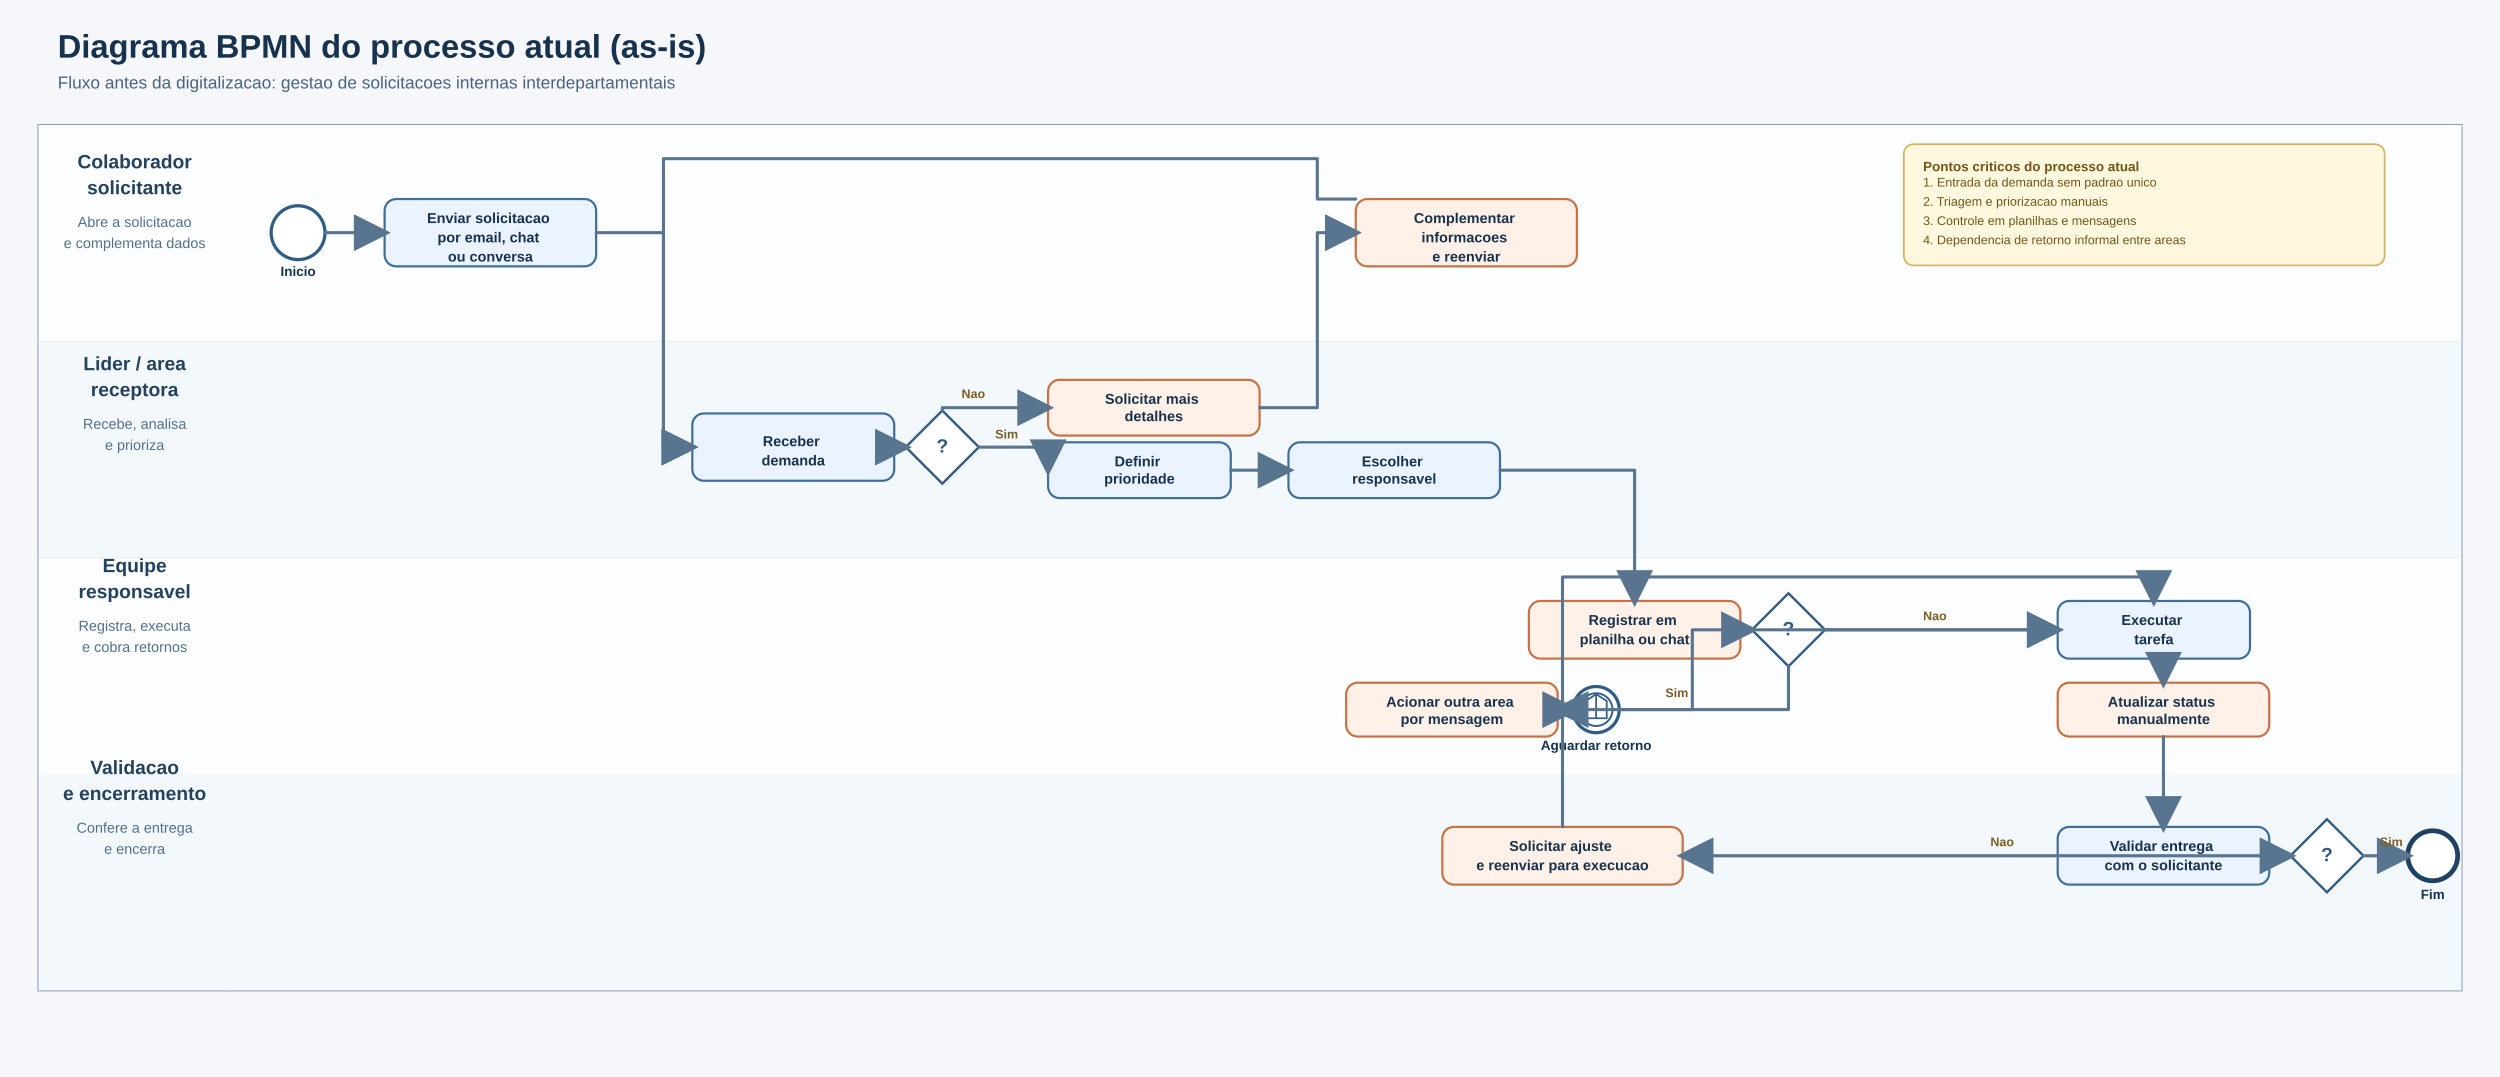
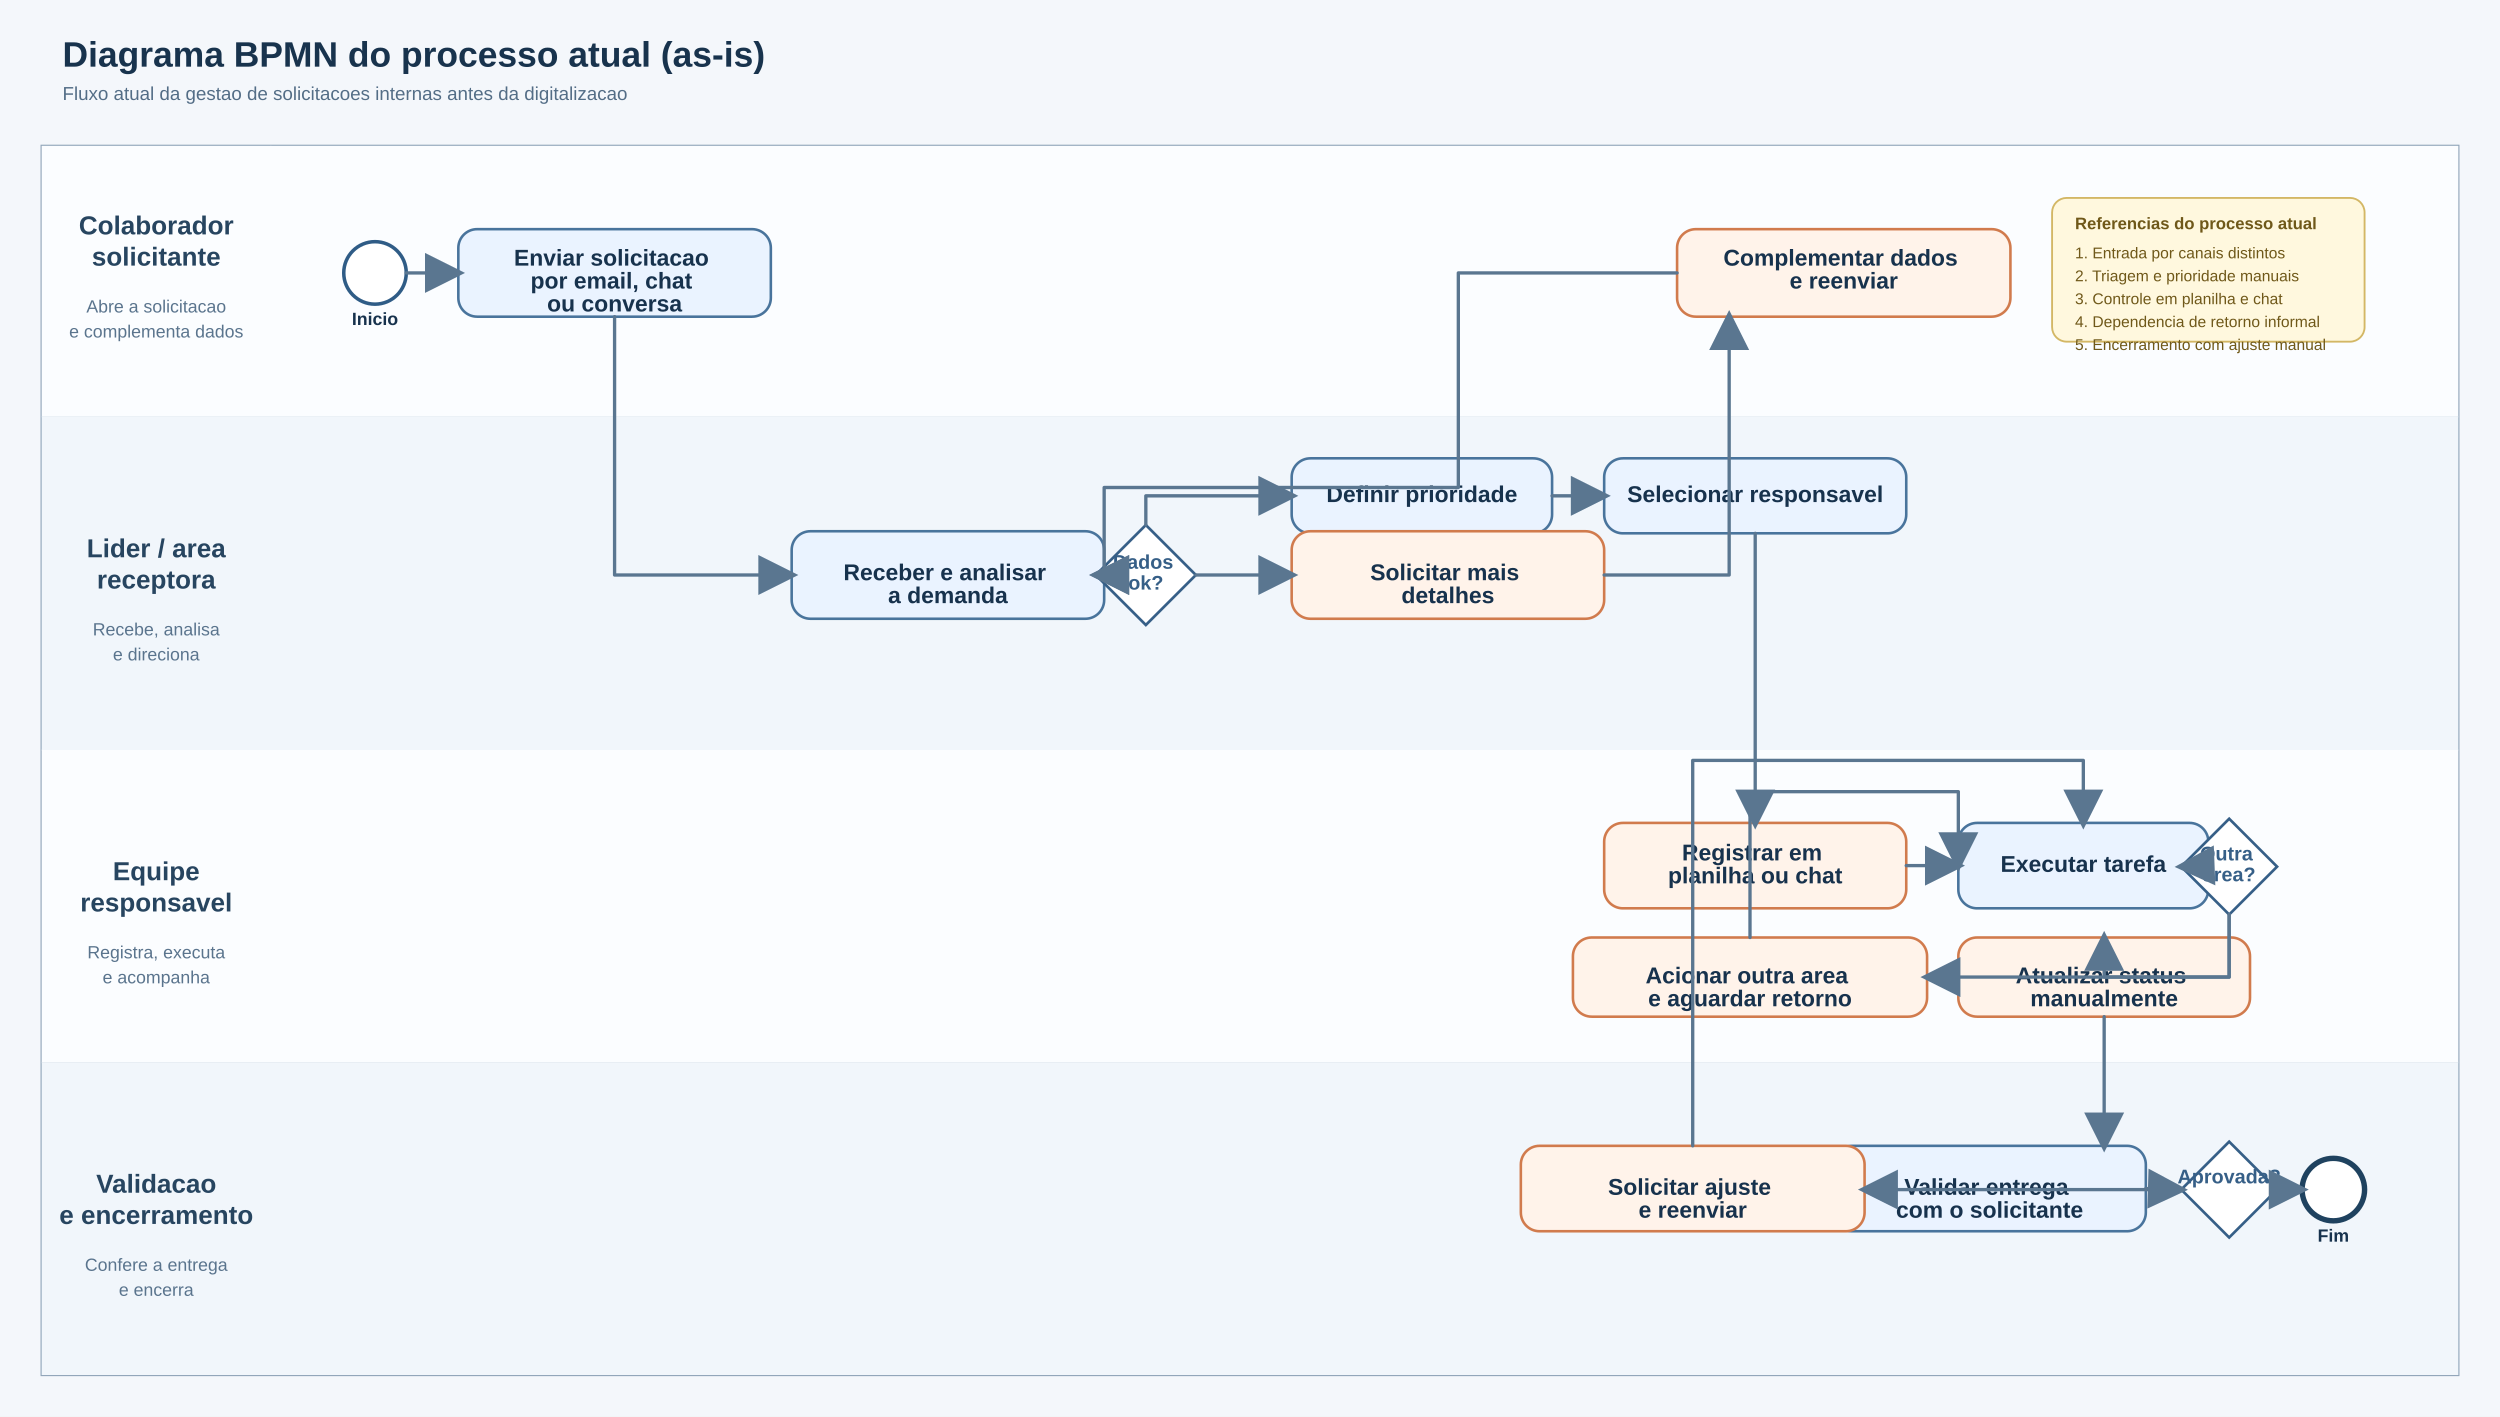
- <svg xmlns="http://www.w3.org/2000/svg" width="2600" height="1120" viewBox="0 0 2600 1120">
+ <svg xmlns="http://www.w3.org/2000/svg" width="2400" height="1360" viewBox="0 0 2400 1360" preserveAspectRatio="xMidYMin meet">
  <defs>
    <style>
-       .bg { fill: #f5f7fb; }
-       .title { font: 700 34px 'Segoe UI', Arial, sans-serif; fill: #17324d; }
-       .subtitle { font: 400 18px 'Segoe UI', Arial, sans-serif; fill: #49637f; }
-       .pool { fill: #ffffff; stroke: #8fa2b7; stroke-width: 2.2; }
+       .bg { fill: #f4f7fb; }
+       .title { font: 700 34px 'Segoe UI', Arial, sans-serif; fill: #18334d; }
+       .subtitle { font: 400 18px 'Segoe UI', Arial, sans-serif; fill: #536d86; }
+       .pool { fill: #ffffff; stroke: #92a6ba; stroke-width: 2.2; }
      .lane-a { fill: #fbfdff; }
-       .lane-b { fill: #f3f8fc; }
-       .divider { stroke: #c0ccd8; stroke-width: 1.5; }
-       .lane-title { font: 700 20px 'Segoe UI', Arial, sans-serif; fill: #25425d; text-anchor: middle; }
-       .lane-text { font: 400 15px 'Segoe UI', Arial, sans-serif; fill: #53708b; text-anchor: middle; }
-       .task { fill: #eaf3ff; stroke: #3f6f98; stroke-width: 2.3; rx: 12; ry: 12; }
-       .task-risk { fill: #fff1e7; stroke: #c77245; stroke-width: 2.3; rx: 12; ry: 12; }
-       .task-text { font: 600 15px 'Segoe UI', Arial, sans-serif; fill: #17324d; text-anchor: middle; }
-       .event { fill: #ffffff; stroke: #2f5d86; stroke-width: 3.4; }
-       .end-event { fill: #ffffff; stroke: #1f4261; stroke-width: 5; }
-       .event-label { font: 600 14px 'Segoe UI', Arial, sans-serif; fill: #17324d; text-anchor: middle; }
-       .gateway { fill: #ffffff; stroke: #335c84; stroke-width: 2.5; }
-       .gateway-mark { font: 700 20px 'Segoe UI', Arial, sans-serif; fill: #335c84; text-anchor: middle; dominant-baseline: middle; }
-       .flow { fill: none; stroke: #58748e; stroke-width: 3.2; stroke-linecap: round; stroke-linejoin: round; marker-end: url(#arrow); }
-       .label { font: 700 13px 'Segoe UI', Arial, sans-serif; fill: #7b5e22; }
-       .callout { fill: #fff8df; stroke: #d1b562; stroke-width: 1.8; rx: 10; ry: 10; }
-       .callout-title { font: 700 14px 'Segoe UI', Arial, sans-serif; fill: #6e5718; }
-       .callout-text { font: 400 13px 'Segoe UI', Arial, sans-serif; fill: #6e5718; }
+       .lane-b { fill: #f1f6fb; }
+       .divider { stroke: #c3cfdb; stroke-width: 1.4; }
+       .lane-title { font: 700 25px 'Segoe UI', Arial, sans-serif; fill: #274560; text-anchor: middle; }
+       .lane-text { font: 400 17px 'Segoe UI', Arial, sans-serif; fill: #5a748d; text-anchor: middle; }
+       .task { fill: #eaf3ff; stroke: #49749c; stroke-width: 2.5; }
+       .task-risk { fill: #fff3ea; stroke: #d17b4d; stroke-width: 2.5; }
+       .task-text { font: 600 22px 'Segoe UI', Arial, sans-serif; fill: #17324d; text-anchor: middle; }
+       .gateway { fill: #ffffff; stroke: #365f87; stroke-width: 2.6; }
+       .gateway-text { font: 700 19px 'Segoe UI', Arial, sans-serif; fill: #365f87; text-anchor: middle; }
+       .event { fill: #ffffff; stroke: #2f5c86; stroke-width: 3.4; }
+       .end-event { fill: #ffffff; stroke: #1f425f; stroke-width: 5.2; }
+       .event-label { font: 600 17px 'Segoe UI', Arial, sans-serif; fill: #17324d; text-anchor: middle; }
+       .flow { fill: none; stroke: #5a7690; stroke-width: 3.2; stroke-linecap: round; stroke-linejoin: round; marker-end: url(#arrow); }
+       .note { fill: #fff8de; stroke: #d3b765; stroke-width: 1.8; }
+       .note-title { font: 700 16px 'Segoe UI', Arial, sans-serif; fill: #6f5819; }
+       .note-text { font: 400 15px 'Segoe UI', Arial, sans-serif; fill: #6f5819; }
    </style>
    <marker id="arrow" markerWidth="12" markerHeight="12" refX="10" refY="6" orient="auto" markerUnits="strokeWidth">
-       <path d="M0,0 L12,6 L0,12 z" fill="#58748e" />
+       <path d="M0,0 L12,6 L0,12 z" fill="#5a7690" />
    </marker>
  </defs>
-   <rect class="bg" x="0" y="0" width="2600" height="1120" />
-   <text class="title" x="60" y="60">Diagrama BPMN do processo atual (as-is)</text>
-   <text class="subtitle" x="60" y="92">Fluxo antes da digitalizacao: gestao de solicitacoes internas interdepartamentais</text>
-   <rect class="pool" x="40" y="130" width="2520" height="900" />
-   <line class="divider" x1="240" y1="130" x2="240" y2="1030" />
-   <line class="divider" x1="40" y1="355" x2="2560" y2="355" />
-   <line class="divider" x1="40" y1="580" x2="2560" y2="580" />
-   <line class="divider" x1="40" y1="805" x2="2560" y2="805" />
-   <rect class="lane-a" x="40" y="130" width="2520" height="225" />
-   <rect class="lane-b" x="40" y="355" width="2520" height="225" />
-   <rect class="lane-a" x="40" y="580" width="2520" height="225" />
-   <rect class="lane-b" x="40" y="805" width="2520" height="225" />
-   <text class="lane-title" x="140" y="175">Colaborador</text>
-   <text class="lane-title" x="140" y="202">solicitante</text>
-   <text class="lane-text" x="140" y="236">Abre a solicitacao</text>
-   <text class="lane-text" x="140" y="258">e complementa dados</text>
-   <text class="lane-title" x="140" y="385">Lider / area</text>
-   <text class="lane-title" x="140" y="412">receptora</text>
-   <text class="lane-text" x="140" y="446">Recebe, analisa</text>
-   <text class="lane-text" x="140" y="468">e prioriza</text>
-   <text class="lane-title" x="140" y="595">Equipe</text>
-   <text class="lane-title" x="140" y="622">responsavel</text>
-   <text class="lane-text" x="140" y="656">Registra, executa</text>
-   <text class="lane-text" x="140" y="678">e cobra retornos</text>
-   <text class="lane-title" x="140" y="805">Validacao</text>
-   <text class="lane-title" x="140" y="832">e encerramento</text>
-   <text class="lane-text" x="140" y="866">Confere a entrega</text>
-   <text class="lane-text" x="140" y="888">e encerra</text>
-   <circle class="event" cx="310" cy="242" r="28" />
-   <text class="event-label" x="310" y="287">Inicio</text>
-   <rect class="task" x="400" y="207" width="220" height="70" />
-   <text class="task-text" x="510" y="232">
-     <tspan x="510" dy="0">Enviar solicitacao</tspan>
-     <tspan x="510" dy="20">por email, chat</tspan>
-     <tspan x="510" dy="20">ou conversa</tspan>
+   <rect class="bg" x="0" y="0" width="2400" height="1360" />
+   <text class="title" x="60" y="64">Diagrama BPMN do processo atual (as-is)</text>
+   <text class="subtitle" x="60" y="96">Fluxo atual da gestao de solicitacoes internas antes da digitalizacao</text>
+   <rect class="pool" x="40" y="140" width="2320" height="1180" />
+   <line class="divider" x1="260" y1="140" x2="260" y2="1320" />
+   <line class="divider" x1="40" y1="400" x2="2360" y2="400" />
+   <line class="divider" x1="40" y1="720" x2="2360" y2="720" />
+   <line class="divider" x1="40" y1="1020" x2="2360" y2="1020" />
+   <rect class="lane-a" x="40" y="140" width="2320" height="260" />
+   <rect class="lane-b" x="40" y="400" width="2320" height="320" />
+   <rect class="lane-a" x="40" y="720" width="2320" height="300" />
+   <rect class="lane-b" x="40" y="1020" width="2320" height="300" />
+   <text class="lane-title" x="150" y="225">Colaborador</text>
+   <text class="lane-title" x="150" y="255">solicitante</text>
+   <text class="lane-text" x="150" y="300">Abre a solicitacao</text>
+   <text class="lane-text" x="150" y="324">e complementa dados</text>
+   <text class="lane-title" x="150" y="535">Lider / area</text>
+   <text class="lane-title" x="150" y="565">receptora</text>
+   <text class="lane-text" x="150" y="610">Recebe, analisa</text>
+   <text class="lane-text" x="150" y="634">e direciona</text>
+   <text class="lane-title" x="150" y="845">Equipe</text>
+   <text class="lane-title" x="150" y="875">responsavel</text>
+   <text class="lane-text" x="150" y="920">Registra, executa</text>
+   <text class="lane-text" x="150" y="944">e acompanha</text>
+   <text class="lane-title" x="150" y="1145">Validacao</text>
+   <text class="lane-title" x="150" y="1175">e encerramento</text>
+   <text class="lane-text" x="150" y="1220">Confere a entrega</text>
+   <text class="lane-text" x="150" y="1244">e encerra</text>
+   <circle class="event" cx="360" cy="262" r="30" />
+   <text class="event-label" x="360" y="312">Inicio</text>
+   <rect class="task" x="440" y="220" width="300" height="84" rx="18" ry="18" />
+   <text class="task-text" x="590" y="255">
+     <tspan x="590" dy="0">Enviar solicitacao</tspan>
+     <tspan x="590" dy="22">por email, chat</tspan>
+     <tspan x="590" dy="22">ou conversa</tspan>
  </text>
-   <rect class="task" x="720" y="430" width="210" height="70" />
-   <text class="task-text" x="825" y="464">
-     <tspan x="825" dy="0">Receber</tspan>
-     <tspan x="825" dy="20">demanda</tspan>
+   <rect class="task" x="760" y="510" width="300" height="84" rx="18" ry="18" />
+   <text class="task-text" x="910" y="557">
+     <tspan x="910" dy="0">Receber e analisar</tspan>
+     <tspan x="910" dy="22">a demanda</tspan>
  </text>
-   <polygon class="gateway" points="980,427 1018,465 980,503 942,465" />
-   <text class="gateway-mark" x="980" y="465">?</text>
-   <rect class="task-risk" x="1090" y="395" width="220" height="58" />
-   <text class="task-text" x="1200" y="420">
-     <tspan x="1200" dy="0">Solicitar mais</tspan>
-     <tspan x="1200" dy="18">detalhes</tspan>
+   <polygon class="gateway" points="1100,504 1148,552 1100,600 1052,552" />
+   <text class="gateway-text" x="1100" y="546">
+     <tspan x="1100" dy="0">Dados</tspan>
+     <tspan x="1100" dy="20">ok?</tspan>
  </text>
-   <rect class="task-risk" x="1410" y="207" width="230" height="70" />
-   <text class="task-text" x="1525" y="232">
-     <tspan x="1525" dy="0">Complementar</tspan>
-     <tspan x="1525" dy="20">informacoes</tspan>
-     <tspan x="1525" dy="20">e reenviar</tspan>
+   <rect class="task" x="1240" y="440" width="250" height="72" rx="18" ry="18" />
+   <text class="task-text" x="1365" y="482">
+     <tspan x="1365" dy="0">Definir prioridade</tspan>
  </text>
-   <rect class="task" x="1090" y="460" width="190" height="58" />
-   <text class="task-text" x="1185" y="485">
-     <tspan x="1185" dy="0">Definir</tspan>
-     <tspan x="1185" dy="18">prioridade</tspan>
+   <rect class="task" x="1540" y="440" width="290" height="72" rx="18" ry="18" />
+   <text class="task-text" x="1685" y="482">
+     <tspan x="1685" dy="0">Selecionar responsavel</tspan>
  </text>
-   <rect class="task" x="1340" y="460" width="220" height="58" />
-   <text class="task-text" x="1450" y="485">
-     <tspan x="1450" dy="0">Escolher</tspan>
-     <tspan x="1450" dy="18">responsavel</tspan>
+   <rect class="task-risk" x="1240" y="510" width="300" height="84" rx="18" ry="18" />
+   <text class="task-text" x="1390" y="557">
+     <tspan x="1390" dy="0">Solicitar mais</tspan>
+     <tspan x="1390" dy="22">detalhes</tspan>
  </text>
-   <rect class="task-risk" x="1590" y="625" width="220" height="60" />
-   <text class="task-text" x="1700" y="650">
-     <tspan x="1700" dy="0">Registrar em</tspan>
-     <tspan x="1700" dy="20">planilha ou chat</tspan>
+   <rect class="task-risk" x="1610" y="220" width="320" height="84" rx="18" ry="18" />
+   <text class="task-text" x="1770" y="255">
+     <tspan x="1770" dy="0">Complementar dados</tspan>
+     <tspan x="1770" dy="22">e reenviar</tspan>
  </text>
-   <polygon class="gateway" points="1860,617 1898,655 1860,693 1822,655" />
-   <text class="gateway-mark" x="1860" y="655">?</text>
-   <rect class="task-risk" x="1400" y="710" width="220" height="56" />
-   <text class="task-text" x="1510" y="735">
-     <tspan x="1510" dy="0">Acionar outra area</tspan>
-     <tspan x="1510" dy="18">por mensagem</tspan>
+   <rect class="task-risk" x="1540" y="790" width="290" height="82" rx="18" ry="18" />
+   <text class="task-text" x="1685" y="826">
+     <tspan x="1685" dy="0">Registrar em</tspan>
+     <tspan x="1685" dy="22">planilha ou chat</tspan>
  </text>
-   <circle class="event" cx="1660" cy="738" r="24" />
-   <circle cx="1660" cy="738" r="17" fill="none" stroke="#2f5d86" stroke-width="2" />
-   <path d="M1649,729 L1660,722 L1671,729 L1671,747 L1649,747 Z" fill="none" stroke="#2f5d86" stroke-width="1.8" />
-   <path d="M1660,722 L1660,747" fill="none" stroke="#2f5d86" stroke-width="1.8" />
-   <text class="event-label" x="1660" y="780">Aguardar retorno</text>
-   <rect class="task" x="2140" y="625" width="200" height="60" />
-   <text class="task-text" x="2240" y="650">
-     <tspan x="2240" dy="0">Executar</tspan>
-     <tspan x="2240" dy="20">tarefa</tspan>
+   <rect class="task" x="1880" y="790" width="240" height="82" rx="18" ry="18" />
+   <text class="task-text" x="2000" y="837">
+     <tspan x="2000" dy="0">Executar tarefa</tspan>
  </text>
-   <rect class="task-risk" x="2140" y="710" width="220" height="56" />
-   <text class="task-text" x="2250" y="735">
-     <tspan x="2250" dy="0">Atualizar status</tspan>
-     <tspan x="2250" dy="18">manualmente</tspan>
+   <polygon class="gateway" points="2140,786 2186,832 2140,878 2094,832" />
+   <text class="gateway-text" x="2140" y="826">
+     <tspan x="2140" dy="0">Outra</tspan>
+     <tspan x="2140" dy="20">area?</tspan>
  </text>
-   <rect class="task-risk" x="1500" y="860" width="250" height="60" />
-   <text class="task-text" x="1625" y="885">
+   <rect class="task-risk" x="1510" y="900" width="340" height="76" rx="18" ry="18" />
+   <text class="task-text" x="1680" y="944">
+     <tspan x="1680" dy="0">Acionar outra area</tspan>
+     <tspan x="1680" dy="22">e aguardar retorno</tspan>
+   </text>
+   <rect class="task-risk" x="1880" y="900" width="280" height="76" rx="18" ry="18" />
+   <text class="task-text" x="2020" y="944">
+     <tspan x="2020" dy="0">Atualizar status</tspan>
+     <tspan x="2020" dy="22">manualmente</tspan>
+   </text>
+   <rect class="task" x="1760" y="1100" width="300" height="82" rx="18" ry="18" />
+   <text class="task-text" x="1910" y="1147">
+     <tspan x="1910" dy="0">Validar entrega</tspan>
+     <tspan x="1910" dy="22">com o solicitante</tspan>
+   </text>
+   <polygon class="gateway" points="2140,1096 2186,1142 2140,1188 2094,1142" />
+   <text class="gateway-text" x="2140" y="1136">
+     <tspan x="2140" dy="0">Aprovada?</tspan>
+   </text>
+   <rect class="task-risk" x="1460" y="1100" width="330" height="82" rx="18" ry="18" />
+   <text class="task-text" x="1625" y="1147">
    <tspan x="1625" dy="0">Solicitar ajuste</tspan>
-     <tspan x="1625" dy="20">e reenviar para execucao</tspan>
+     <tspan x="1625" dy="22">e reenviar</tspan>
  </text>
-   <rect class="task" x="2140" y="860" width="220" height="60" />
-   <text class="task-text" x="2250" y="885">
-     <tspan x="2250" dy="0">Validar entrega</tspan>
-     <tspan x="2250" dy="20">com o solicitante</tspan>
-   </text>
-   <polygon class="gateway" points="2420,852 2458,890 2420,928 2382,890" />
-   <text class="gateway-mark" x="2420" y="890">?</text>
-   <circle class="end-event" cx="2530" cy="890" r="26" />
-   <text class="event-label" x="2530" y="935">Fim</text>
-   <polyline class="flow" points="338,242 400,242" />
-   <polyline class="flow" points="620,242 690,242 690,465 720,465" />
-   <polyline class="flow" points="930,465 942,465" />
-   <polyline class="flow" points="980,427 980,424 1090,424" />
-   <text class="label" x="1000" y="414">Nao</text>
-   <polyline class="flow" points="1018,465 1090,465 1090,489 1090,489" />
-   <text class="label" x="1035" y="456">Sim</text>
-   <polyline class="flow" points="1310,424 1370,424 1370,242 1410,242" />
-   <polyline class="flow" points="1410,207 1370,207 1370,165 690,165 690,465 720,465" />
-   <polyline class="flow" points="1280,489 1340,489" />
-   <polyline class="flow" points="1560,489 1700,489 1700,625" />
-   <polyline class="flow" points="1810,655 1822,655" />
-   <polyline class="flow" points="1860,693 1860,738 1620,738" />
-   <text class="label" x="1732" y="725">Sim</text>
-   <polyline class="flow" points="1620,738 1636,738" />
-   <polyline class="flow" points="1684,738 1760,738 1760,655 2140,655" />
-   <polyline class="flow" points="1898,655 2140,655" />
-   <text class="label" x="2000" y="645">Nao</text>
-   <polyline class="flow" points="2240,685 2250,685 2250,710" />
-   <polyline class="flow" points="2250,766 2250,860" />
-   <polyline class="flow" points="2360,890 2382,890" />
-   <polyline class="flow" points="2458,890 2504,890" />
-   <text class="label" x="2475" y="880">Sim</text>
-   <polyline class="flow" points="2382,890 1750,890" />
-   <text class="label" x="2070" y="880">Nao</text>
-   <polyline class="flow" points="1625,860 1625,600 2240,600 2240,625" />
-   <rect class="callout" x="1980" y="150" width="500" height="126" />
-   <text class="callout-title" x="2000" y="178">Pontos criticos do processo atual</text>
-   <text class="callout-text" x="2000" y="194">
-     <tspan x="2000" dy="0">1. Entrada da demanda sem padrao unico</tspan>
-     <tspan x="2000" dy="20">2. Triagem e priorizacao manuais</tspan>
-     <tspan x="2000" dy="20">3. Controle em planilhas e mensagens</tspan>
-     <tspan x="2000" dy="20">4. Dependencia de retorno informal entre areas</tspan>
+   <circle class="end-event" cx="2240" cy="1142" r="30" />
+   <text class="event-label" x="2240" y="1192">Fim</text>
+   <polyline class="flow" points="390,262 440,262" />
+   <polyline class="flow" points="590,304 590,552 760,552" />
+   <polyline class="flow" points="1060,552 1052,552" />
+   <polyline class="flow" points="1100,504 1100,476 1240,476" />
+   <polyline class="flow" points="1148,552 1240,552" />
+   <polyline class="flow" points="1490,476 1540,476" />
+   <polyline class="flow" points="1685,512 1685,790" />
+   <polyline class="flow" points="1540,552 1660,552 1660,304" />
+   <polyline class="flow" points="1610,262 1400,262 1400,468 1060,468 1060,552 1052,552" />
+   <polyline class="flow" points="1830,831 1880,831" />
+   <polyline class="flow" points="2120,831 2094,832" />
+   <polyline class="flow" points="2140,878 2140,938 1850,938" />
+   <polyline class="flow" points="1680,900 1680,760 1880,760 1880,831" />
+   <polyline class="flow" points="2140,878 2140,938 2020,938 2020,900" />
+   <polyline class="flow" points="2020,976 2020,1100" />
+   <polyline class="flow" points="2060,1141 2094,1142" />
+   <polyline class="flow" points="2186,1142 2210,1142" />
+   <polyline class="flow" points="2094,1142 1790,1142" />
+   <polyline class="flow" points="1625,1100 1625,730 2000,730 2000,790" />
+   <rect class="note" x="1970" y="190" width="300" height="138" rx="14" ry="14" />
+   <text class="note-title" x="1992" y="220">Referencias do processo atual</text>
+   <text class="note-text" x="1992" y="248">
+     <tspan x="1992" dy="0">1. Entrada por canais distintos</tspan>
+     <tspan x="1992" dy="22">2. Triagem e prioridade manuais</tspan>
+     <tspan x="1992" dy="22">3. Controle em planilha e chat</tspan>
+     <tspan x="1992" dy="22">4. Dependencia de retorno informal</tspan>
+     <tspan x="1992" dy="22">5. Encerramento com ajuste manual</tspan>
  </text>
</svg>
